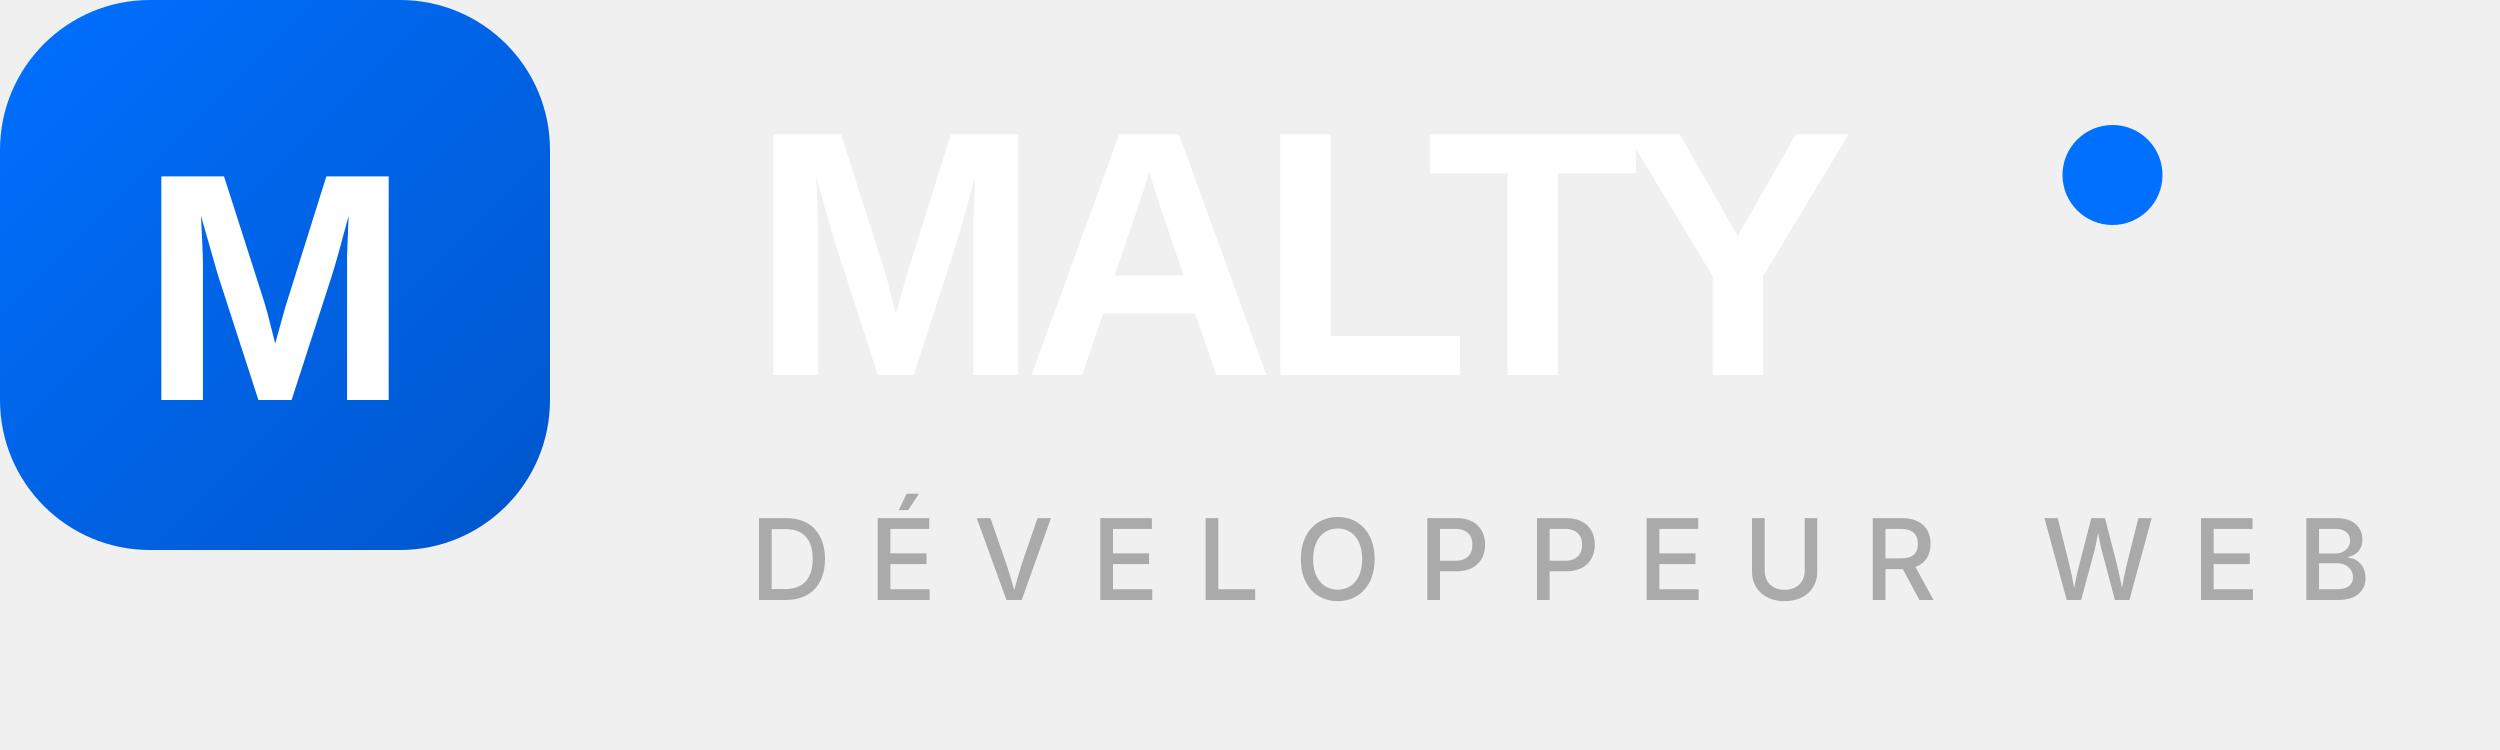
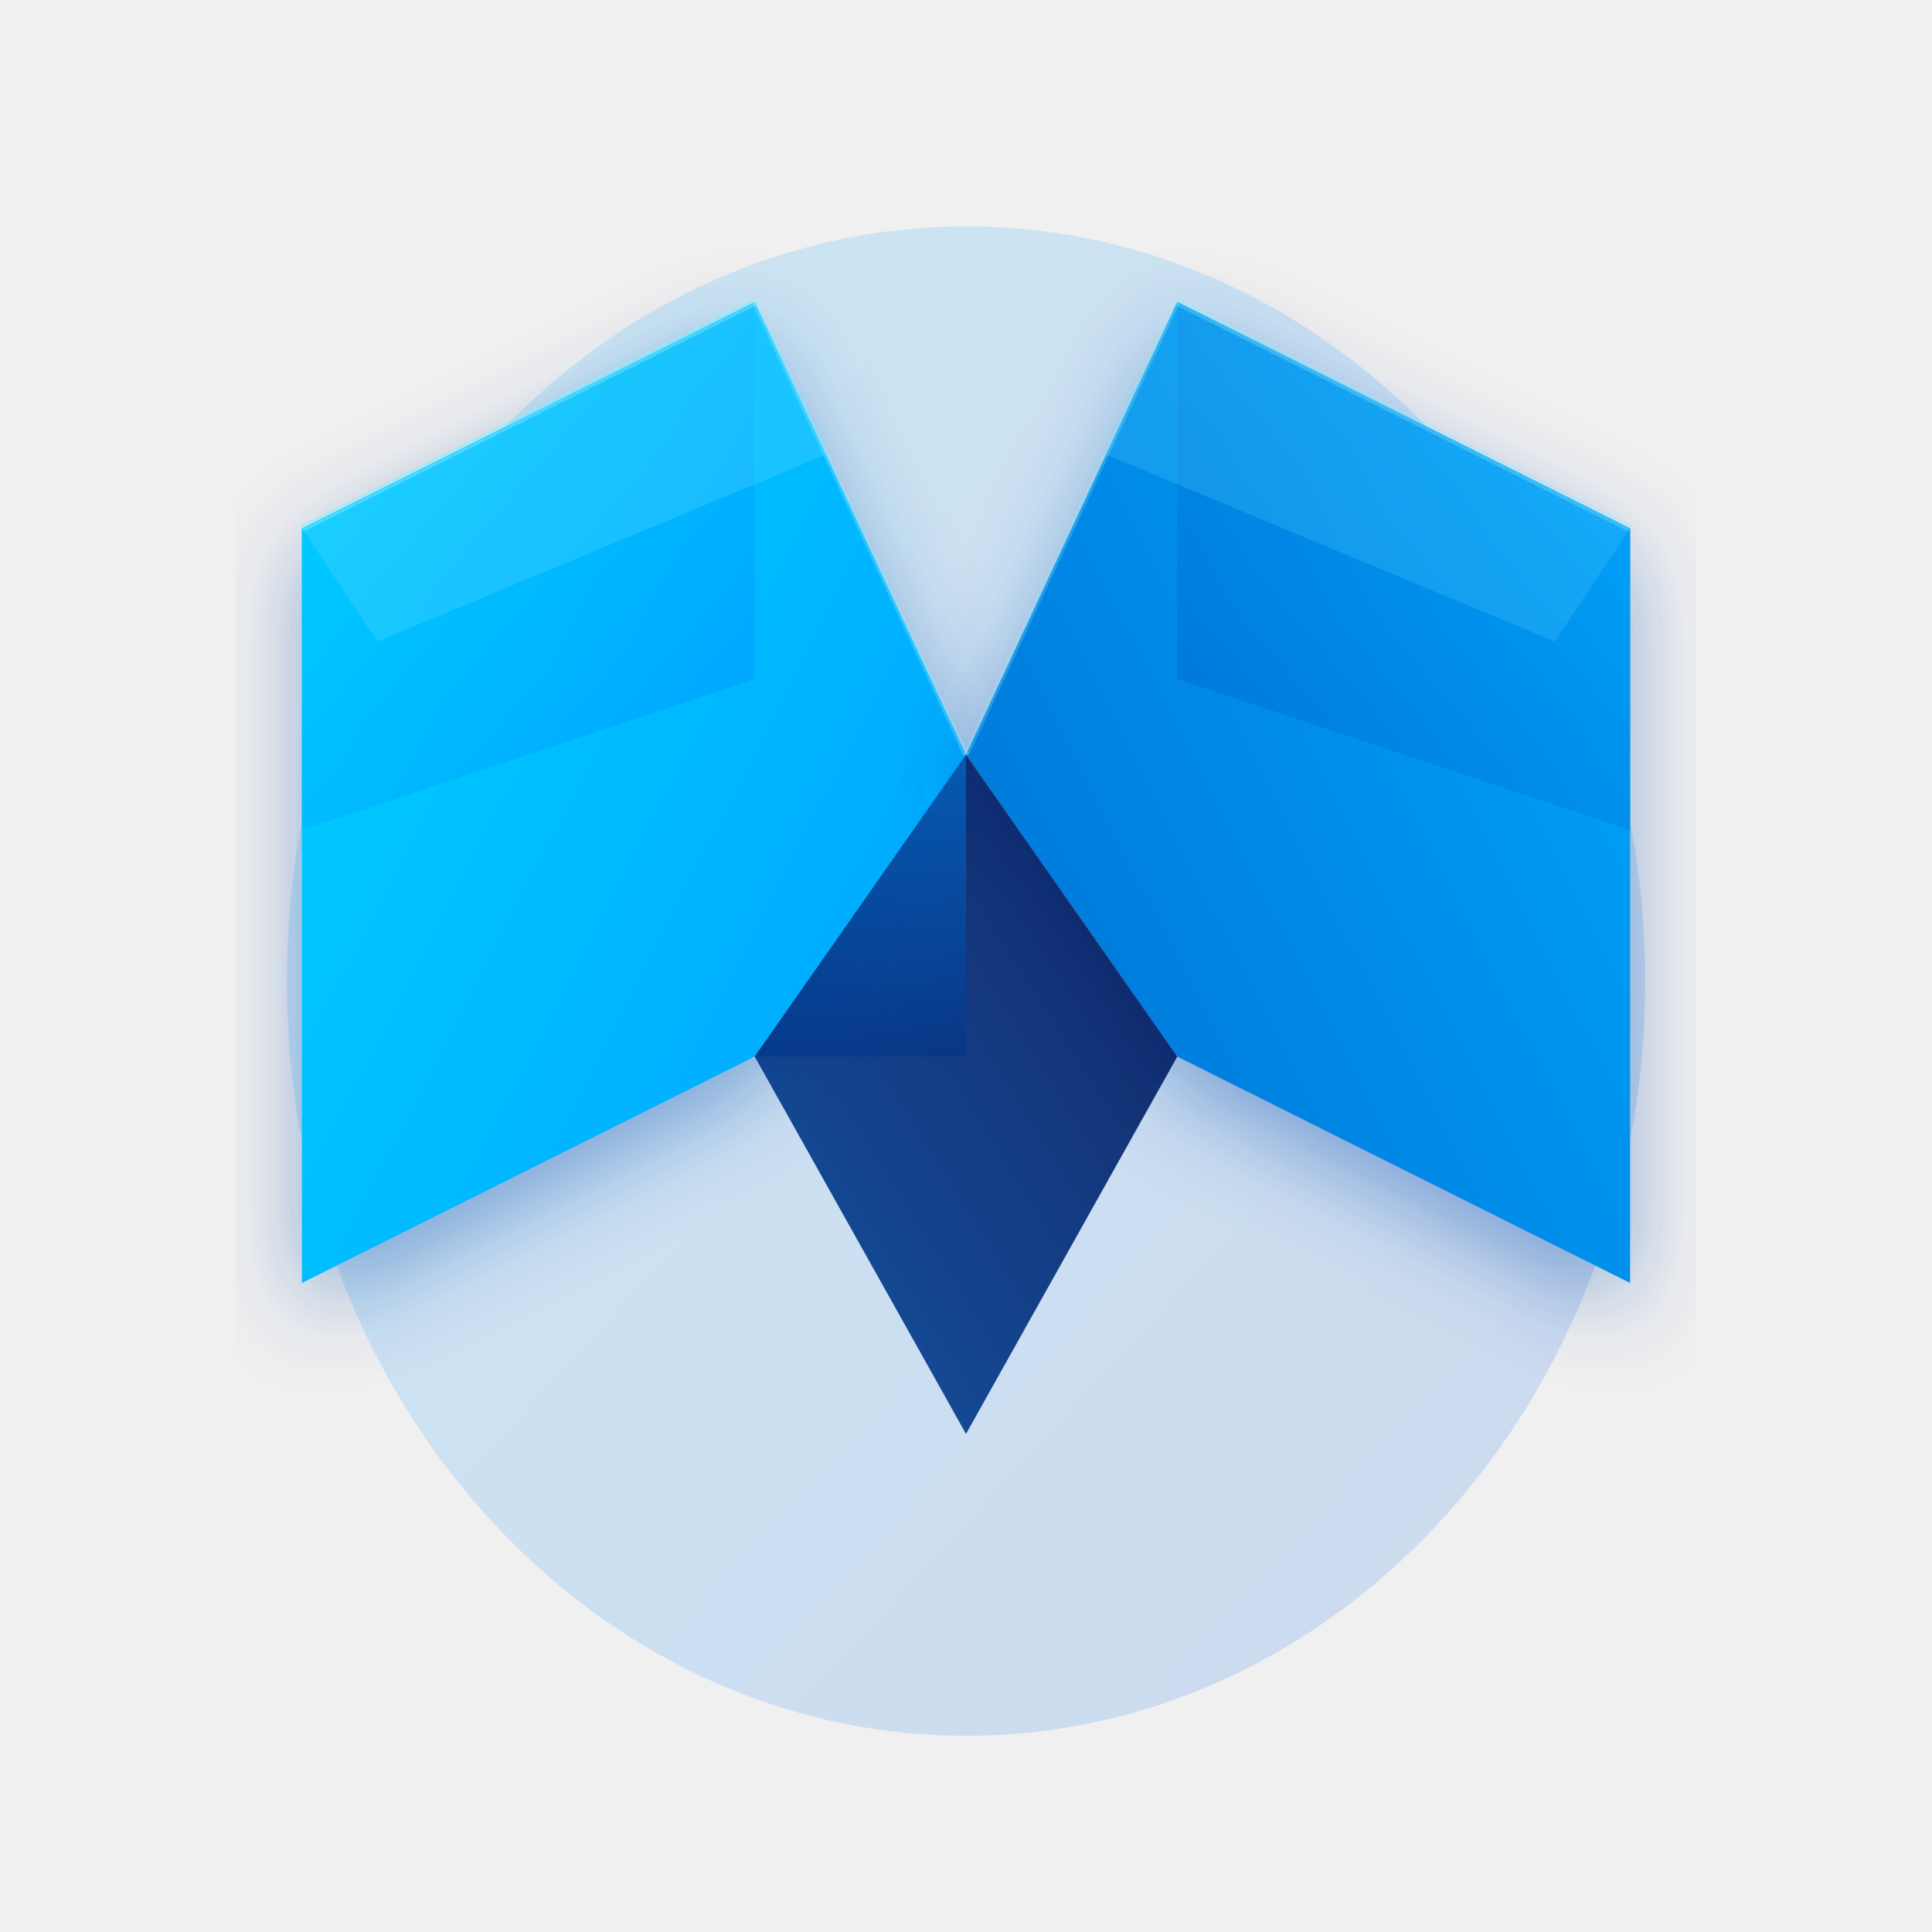
- <svg xmlns="http://www.w3.org/2000/svg" viewBox="0 0 200 60" width="200" height="60">
+ <svg xmlns="http://www.w3.org/2000/svg" viewBox="0 0 512 512">
  <defs>
-     <linearGradient id="g" x1="0%" y1="0%" x2="100%" y2="100%">
-       <stop offset="0%" stop-color="#0070ff" />
-       <stop offset="100%" stop-color="#0056cc" />
+     <linearGradient id="g1" x1="0%" y1="0%" x2="100%" y2="100%">
+       <stop offset="0%" stop-color="#00b4ff" />
+       <stop offset="50%" stop-color="#0088ff" />
+       <stop offset="100%" stop-color="#0055dd" />
    </linearGradient>
-     <filter id="g">
-       <feDropShadow dx="0" dy="0" stdDeviation="4" flood-color="#0070ff" flood-opacity="0.3" />
+     <linearGradient id="g2" x1="0%" y1="0%" x2="100%" y2="100%">
+       <stop offset="0%" stop-color="#00d4ff" />
+       <stop offset="100%" stop-color="#0099ff" />
+     </linearGradient>
+     <linearGradient id="g3" x1="100%" y1="0%" x2="0%" y2="100%">
+       <stop offset="0%" stop-color="#00aaff" />
+       <stop offset="100%" stop-color="#0066cc" />
+     </linearGradient>
+     <linearGradient id="g4" x1="50%" y1="0%" x2="50%" y2="100%">
+       <stop offset="0%" stop-color="#0077dd" />
+       <stop offset="100%" stop-color="#003388" />
+     </linearGradient>
+     <linearGradient id="g5" x1="0%" y1="100%" x2="100%" y2="0%">
+       <stop offset="0%" stop-color="#004499" />
+       <stop offset="100%" stop-color="#001155" />
+     </linearGradient>
+     <filter id="glow">
+       <feGaussianBlur stdDeviation="15" result="blur" />
+       <feComposite in="SourceGraphic" in2="blur" operator="over" />
+     </filter>
+     <filter id="shadow">
+       <feDropShadow dx="0" dy="8" stdDeviation="12" flood-color="#0044aa" flood-opacity="0.4" />
    </filter>
  </defs>
-   <rect x="0" y="0" width="44" height="44" rx="12" fill="url(#g)" />
-   <text x="22" y="32" font-family="'Space Grotesk', Arial, sans-serif" font-size="26" font-weight="900" fill="#fff" text-anchor="middle" letter-spacing="-1">M</text>
-   <text x="60" y="30" font-family="'Space Grotesk', Arial, sans-serif" font-size="28" font-weight="800" fill="#ffffff" letter-spacing="-1.5">MALTY</text>
-   <circle cx="169" cy="14" r="4" fill="#0070ff" filter="url(#g)" />
-   <text x="60" y="48" font-family="'Inter', Arial, sans-serif" font-size="9" font-weight="500" fill="#aaaaaa" letter-spacing="3">DÉVELOPPEUR WEB</text>
+   <ellipse cx="256" cy="260" rx="180" ry="200" fill="url(#g1)" opacity="0.15" />
+   <polygon points="80,420 80,140 200,80 256,200 200,280 80,340" fill="url(#g2)" filter="url(#shadow)" />
+   <polygon points="80,140 200,80 200,180 80,220" fill="url(#g2)" opacity="0.7" />
+   <polygon points="432,420 432,140 312,80 256,200 312,280 432,340" fill="url(#g3)" filter="url(#shadow)" />
+   <polygon points="432,140 312,80 312,180 432,220" fill="url(#g3)" opacity="0.6" />
+   <polygon points="200,280 256,200 312,280 256,380" fill="url(#g5)" opacity="0.9" />
+   <polygon points="200,280 256,200 256,280" fill="url(#g4)" opacity="0.6" />
+   <polygon points="80,140 200,80 220,120 100,170" fill="#66ddff" opacity="0.25" />
+   <polygon points="432,140 312,80 292,120 412,170" fill="#66ddff" opacity="0.2" />
+   <line x1="80" y1="140" x2="200" y2="80" stroke="#88eeff" stroke-width="2" opacity="0.4" />
+   <line x1="432" y1="140" x2="312" y2="80" stroke="#88eeff" stroke-width="2" opacity="0.3" />
+   <line x1="200" y1="80" x2="256" y2="200" stroke="#88eeff" stroke-width="1.5" opacity="0.3" />
+   <line x1="312" y1="80" x2="256" y2="200" stroke="#88eeff" stroke-width="1.5" opacity="0.25" />
</svg>
